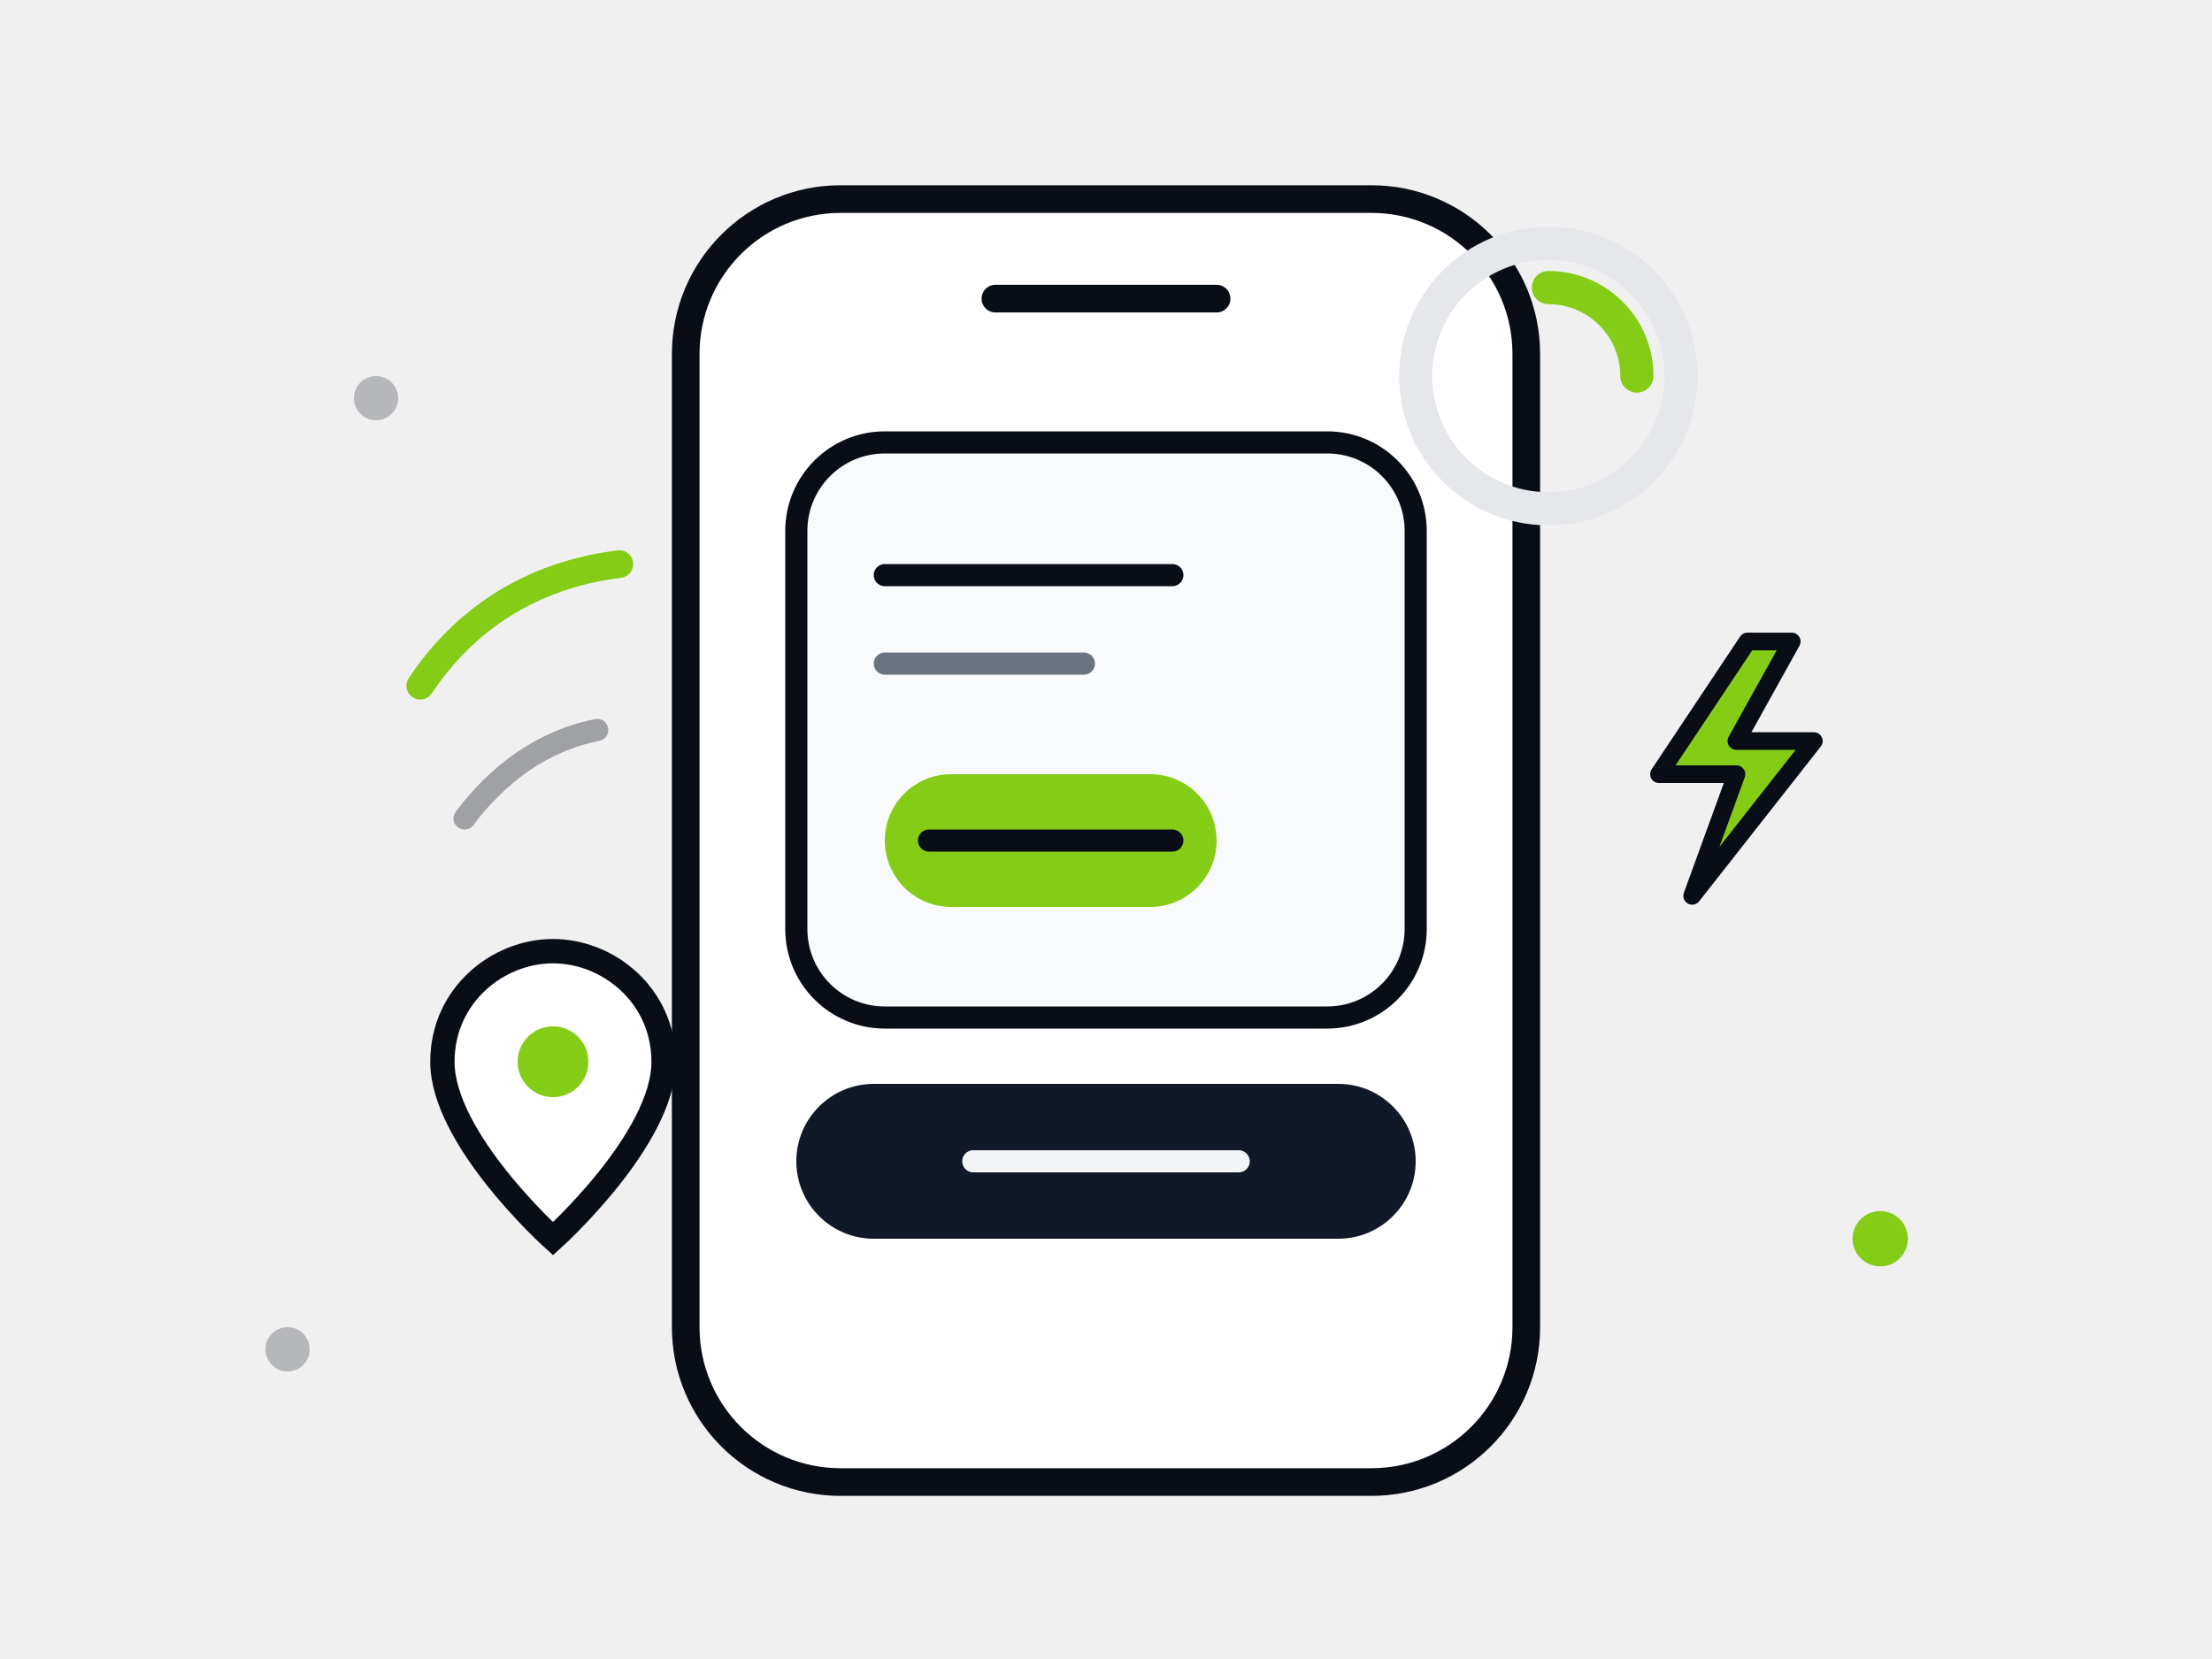
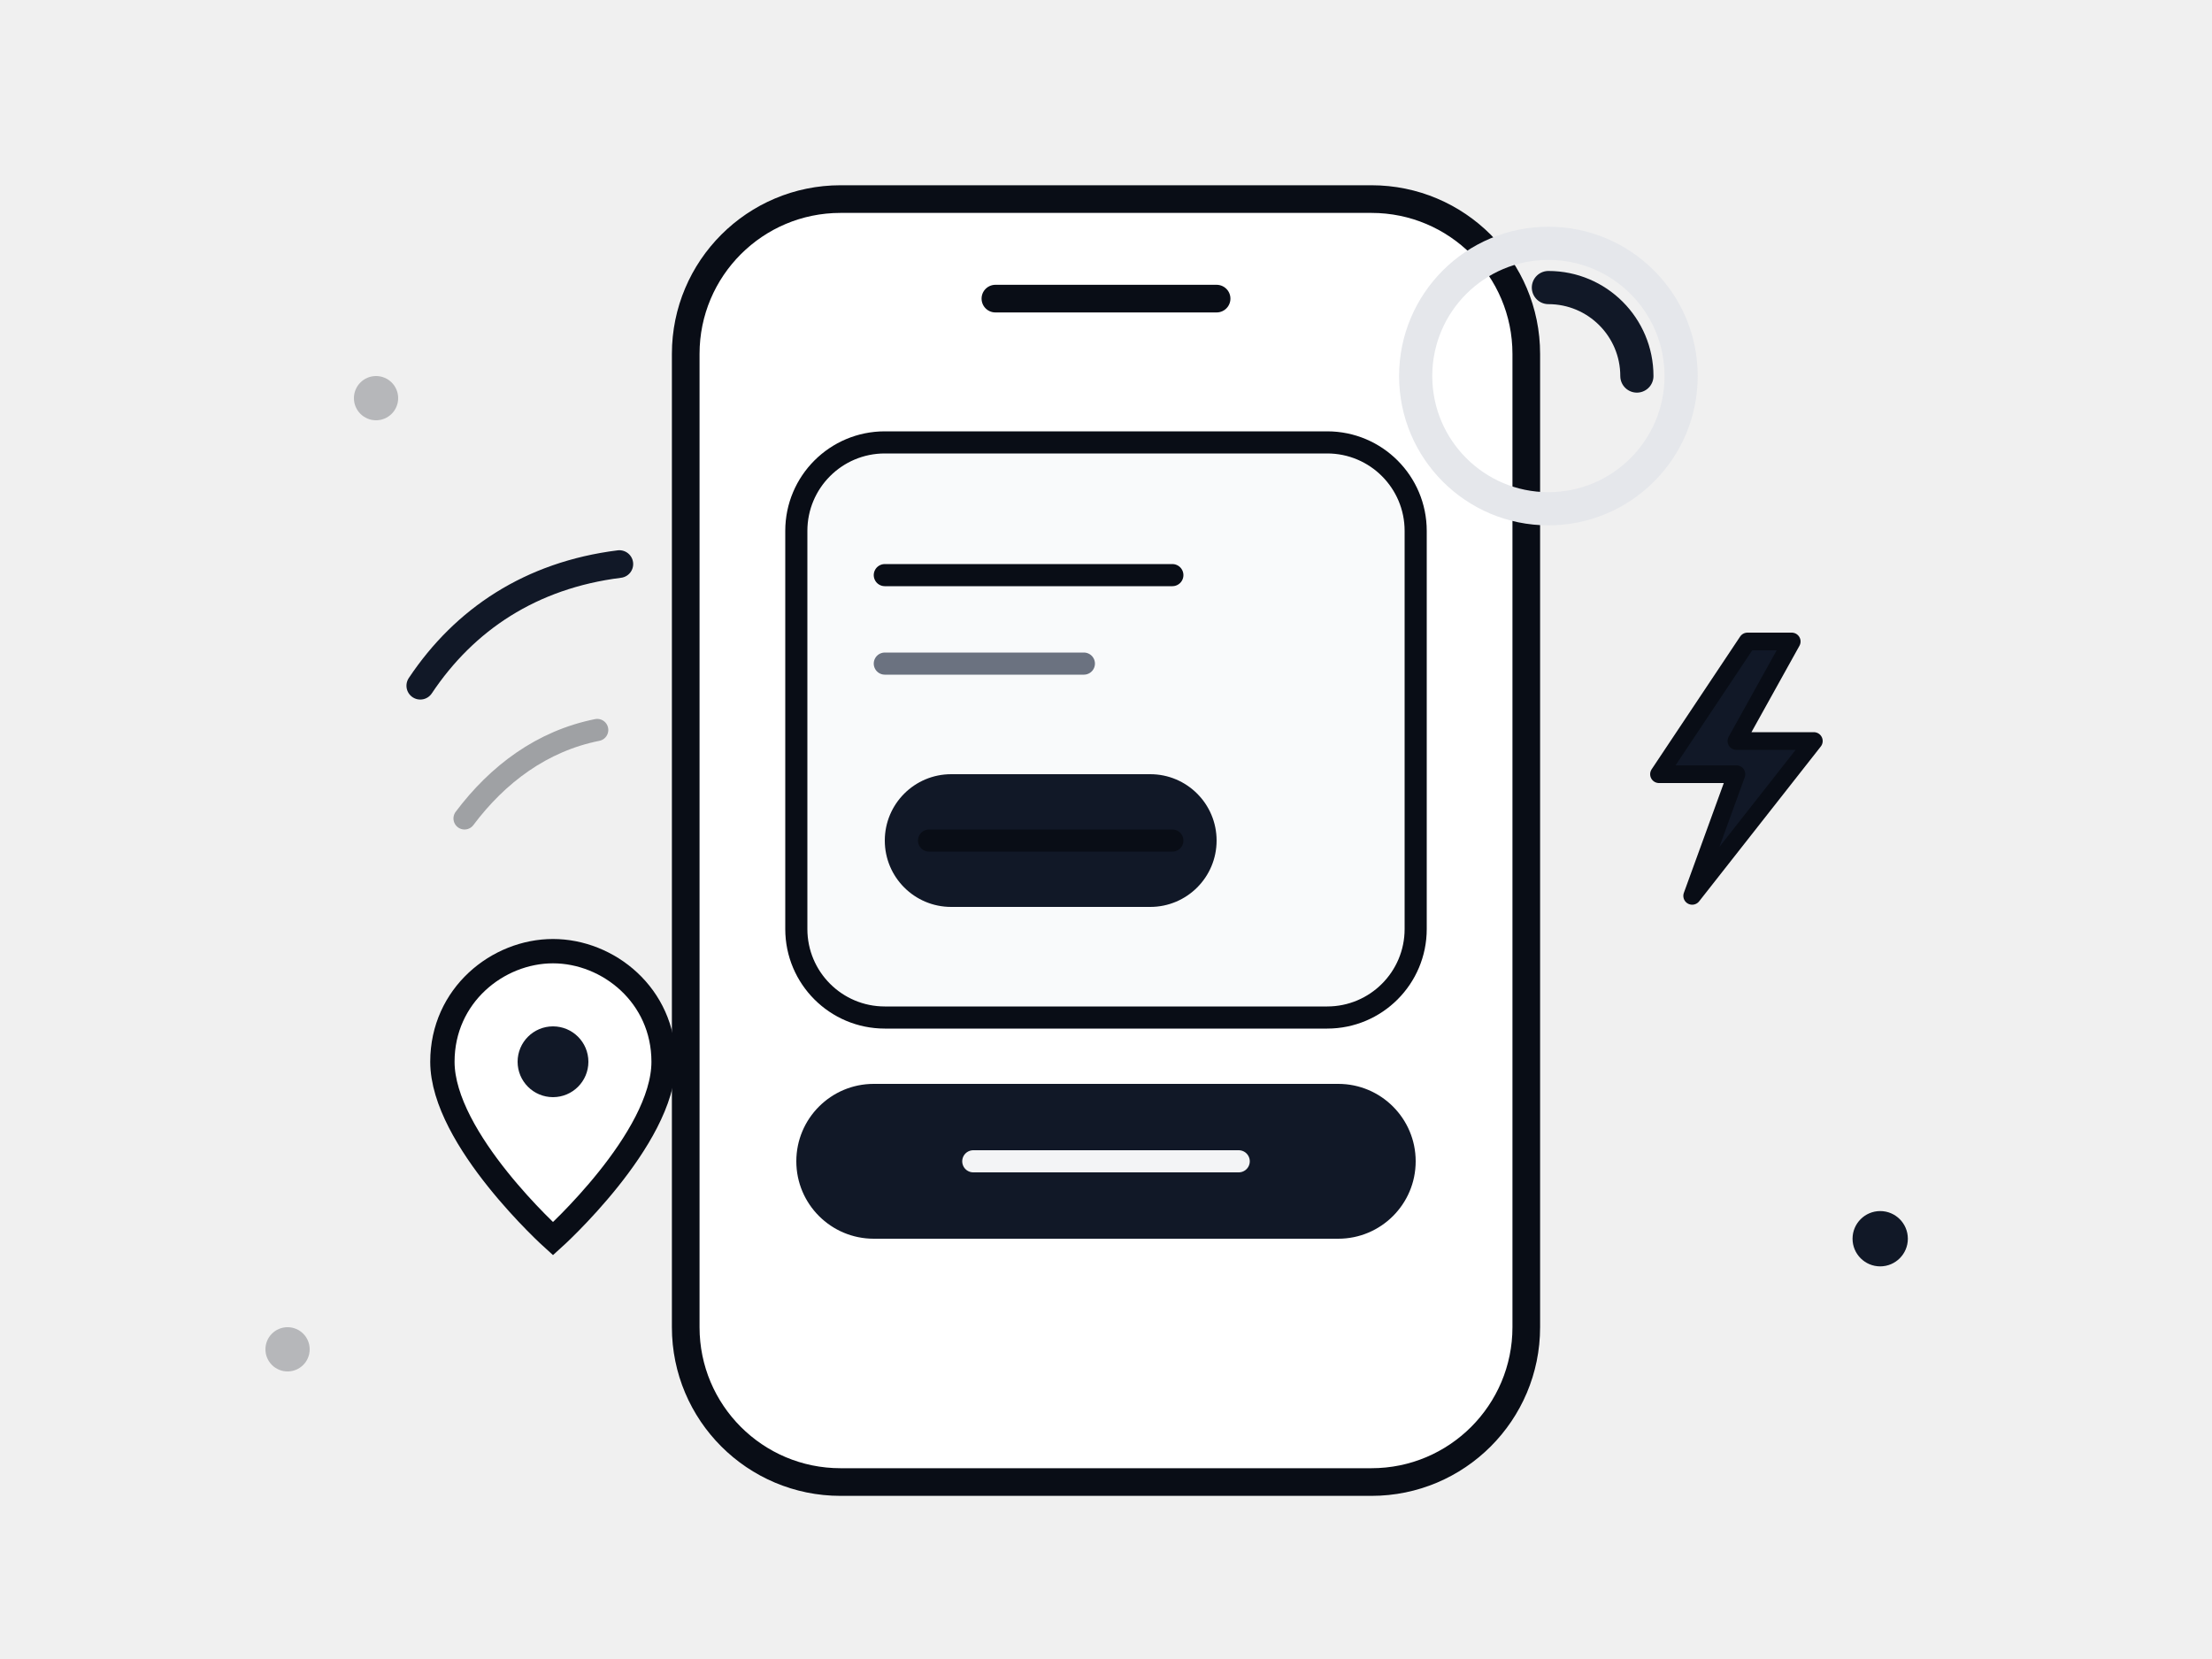
<svg xmlns="http://www.w3.org/2000/svg" width="200" height="150" viewBox="0 0 200 150" fill="none">
  <rect x="62" y="18" width="76" height="116" rx="14" fill="#FFFFFF" stroke="#090D16" stroke-width="2.5" />
  <path d="M90 27h20" stroke="#090D16" stroke-width="2.5" stroke-linecap="round" />
  <rect x="72" y="40" width="56" height="52" rx="8" fill="#F9FAFB" stroke="#090D16" stroke-width="2" />
  <path d="M80 52h26" stroke="#090D16" stroke-width="2" stroke-linecap="round" />
  <path d="M80 60h18" stroke="#6B7280" stroke-width="2" stroke-linecap="round" />
-   <rect x="80" y="70" width="30" height="12" rx="6" fill="#84CC16" />
+   <rect x="80" y="70" width="30" height="12" rx="6" fill="#111827" />
  <path d="M84 76h22" stroke="#090D16" stroke-width="2" stroke-linecap="round" />
  <rect x="72" y="98" width="56" height="14" rx="7" fill="#111827" />
  <path d="M88 105h24" stroke="#F3F4F6" stroke-width="2" stroke-linecap="round" />
  <circle cx="140" cy="34" r="12" stroke="#E5E7EB" stroke-width="3" />
-   <path d="M140 26a8 8 0 0 1 8 8" stroke="#84CC16" stroke-width="3" stroke-linecap="round" />
-   <path d="M158 58l-8 12h7l-4 11 11-14h-7l5-9z" fill="#84CC16" stroke="#090D16" stroke-width="1.6" stroke-linejoin="round" />
-   <path d="M38 62c4-6 10-10 18-11" stroke="#84CC16" stroke-width="2.5" stroke-linecap="round" />
+   <path d="M140 26a8 8 0 0 1 8 8" stroke="#111827" stroke-width="3" stroke-linecap="round" />
+   <path d="M158 58l-8 12h7l-4 11 11-14h-7l5-9z" fill="#111827" stroke="#090D16" stroke-width="1.6" stroke-linejoin="round" />
+   <path d="M38 62c4-6 10-10 18-11" stroke="#111827" stroke-width="2.5" stroke-linecap="round" />
  <path d="M42 74c3-4 7-7 12-8" stroke="#090D16" stroke-width="2" stroke-linecap="round" opacity="0.35" />
  <path d="M40 96c0-6 5-10 10-10s10 4 10 10c0 7-10 16-10 16S40 103 40 96z" fill="#FFFFFF" stroke="#090D16" stroke-width="2.2" />
-   <circle cx="50" cy="96" r="3.2" fill="#84CC16" />
+   <circle cx="50" cy="96" r="3.2" fill="#111827" />
  <circle cx="34" cy="36" r="2" fill="#090D16" opacity="0.25" />
-   <circle cx="170" cy="112" r="2.5" fill="#84CC16" />
+   <circle cx="170" cy="112" r="2.5" fill="#111827" />
  <circle cx="26" cy="122" r="2" fill="#090D16" opacity="0.25" />
</svg>
